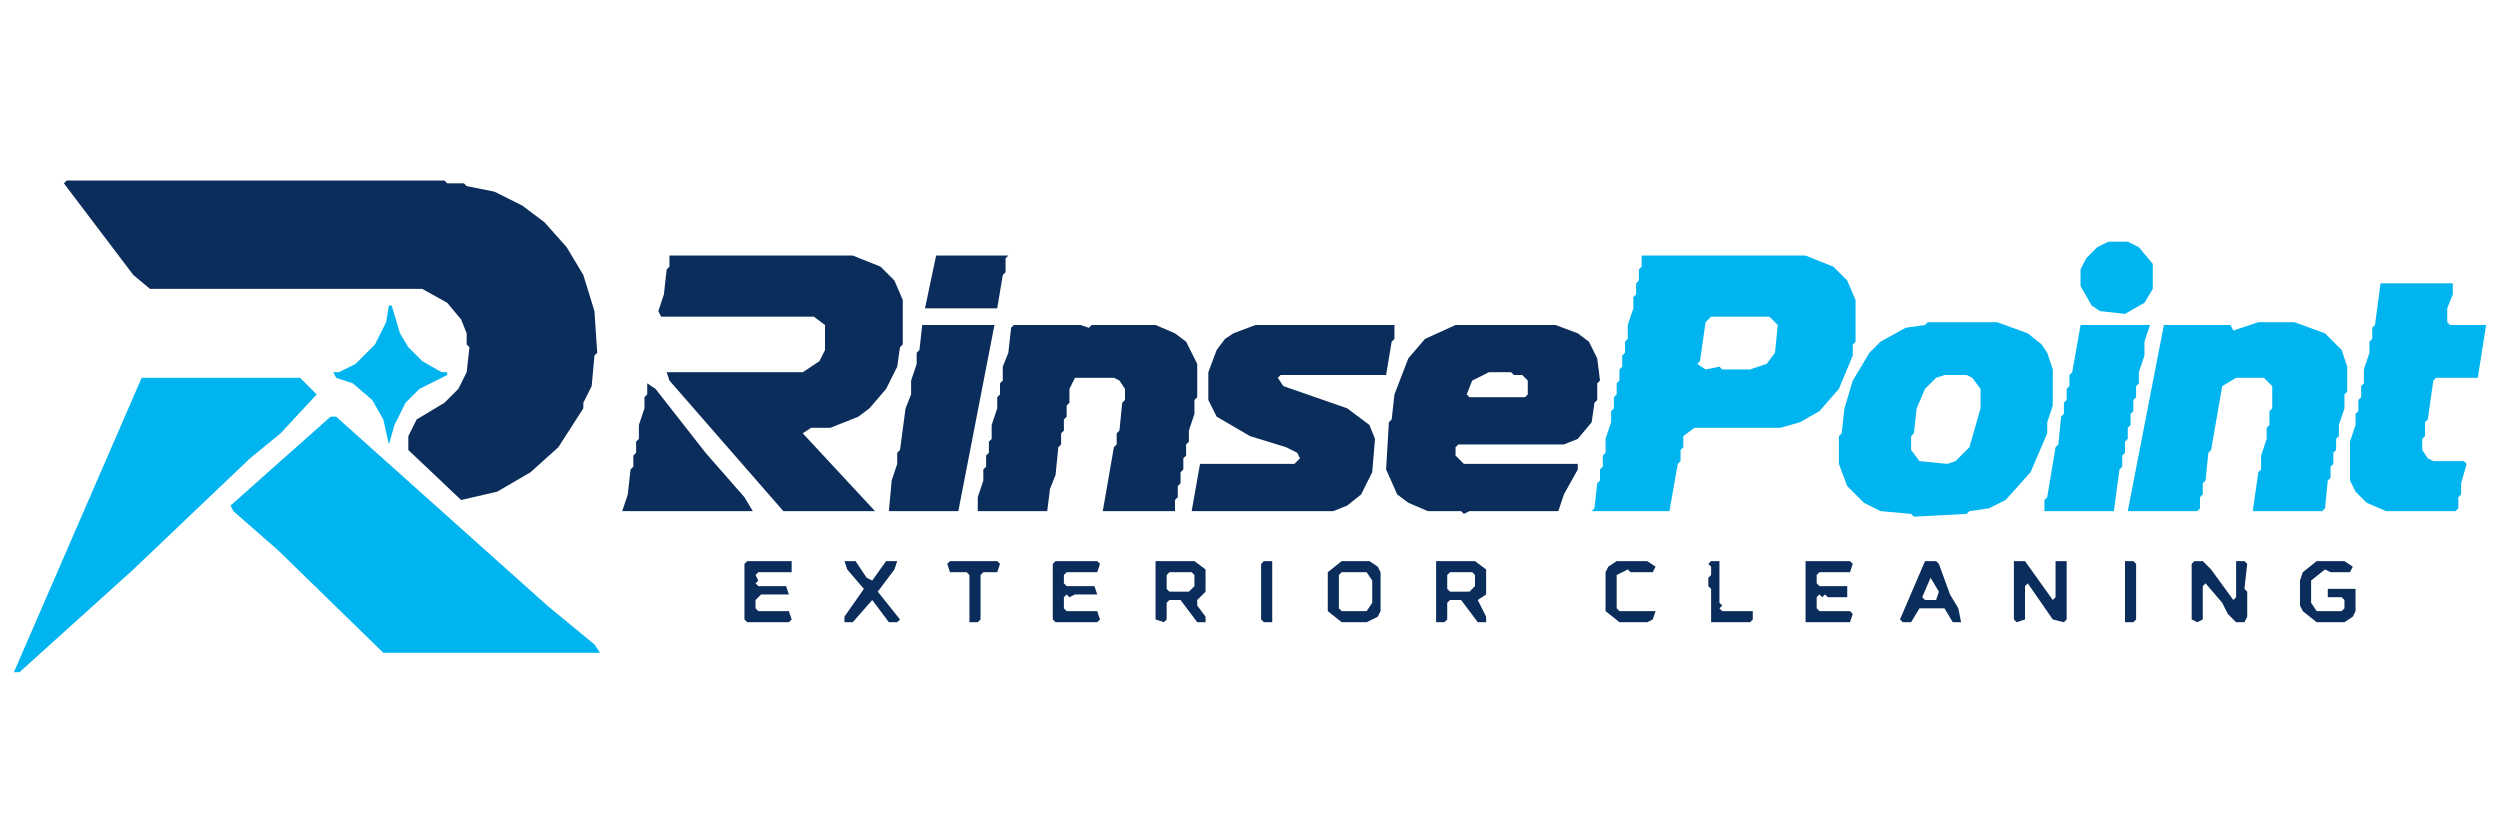
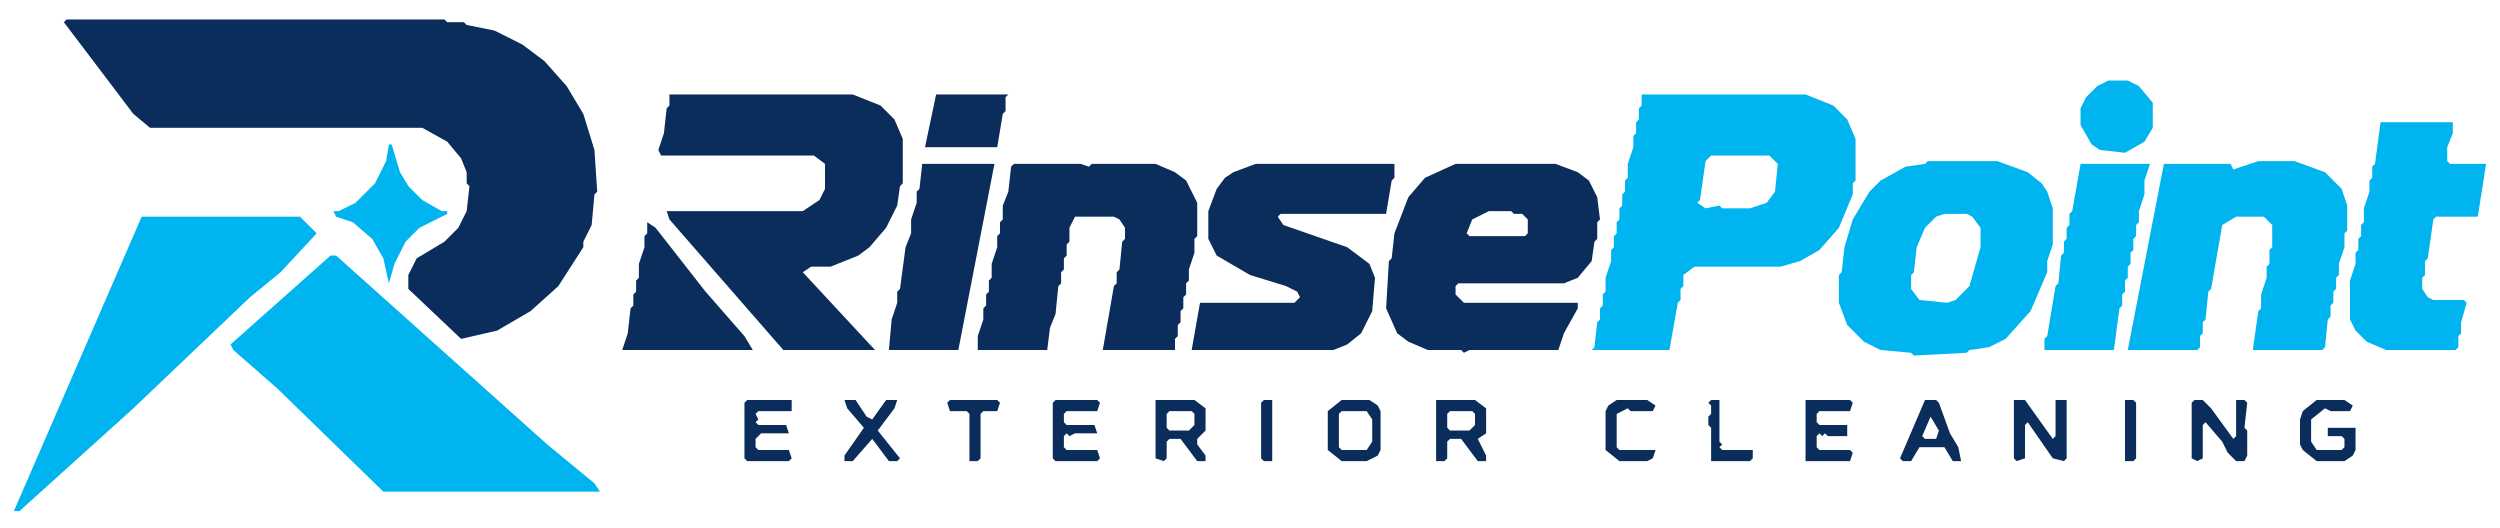
- <svg xmlns="http://www.w3.org/2000/svg" viewBox="0 0 900 300" role="img" aria-label="RinsePoint Exterior Cleaning">
+ <svg xmlns="http://www.w3.org/2000/svg" viewBox="0 58 900 190" role="img" aria-label="RinsePoint Exterior Cleaning">
  <path fill="#0B2D5B" fill-rule="evenodd" d="M 829 206 L 828 209 L 828 218 L 829 220 L 834 224 L 844 224 L 847 222 L 848 220 L 848 212 L 838 212 L 838 215 L 843 215 L 844 216 L 844 219 L 843 220 L 834 220 L 832 217 L 832 209 L 837 205 L 839 206 L 846 206 L 847 204 L 844 202 L 834 202 Z M 790 202 L 789 203 L 789 223 L 791 224 L 793 223 L 793 211 L 794 210 L 800 217 L 802 221 L 805 224 L 808 224 L 809 222 L 809 213 L 808 212 L 809 203 L 808 202 L 805 202 L 805 215 L 804 216 L 796 205 L 793 202 Z M 765 202 L 765 224 L 768 224 L 769 223 L 769 203 L 768 202 Z M 725 202 L 725 223 L 726 224 L 729 223 L 729 211 L 730 210 L 739 223 L 743 224 L 744 223 L 744 202 L 740 202 L 740 215 L 739 216 L 729 202 Z M 693 202 L 684 223 L 685 224 L 688 224 L 691 219 L 700 219 L 703 224 L 706 224 L 705 219 L 702 214 L 698 203 L 697 202 Z M 695 208 L 698 213 L 697 216 L 693 216 L 692 215 Z M 650 202 L 650 224 L 666 224 L 667 221 L 666 220 L 655 220 L 654 219 L 654 215 L 655 214 L 656 215 L 657 214 L 658 215 L 665 215 L 665 211 L 655 211 L 654 210 L 654 207 L 655 206 L 666 206 L 667 203 L 666 202 Z M 616 202 L 615 203 L 616 204 L 616 207 L 615 208 L 615 211 L 616 212 L 616 224 L 630 224 L 631 223 L 631 220 L 620 220 L 619 219 L 620 218 L 619 217 L 619 202 Z M 579 204 L 578 206 L 578 220 L 583 224 L 593 224 L 595 223 L 596 220 L 583 220 L 582 219 L 582 207 L 586 205 L 587 206 L 595 206 L 596 204 L 593 202 L 582 202 Z M 517 202 L 517 224 L 520 224 L 521 223 L 521 217 L 522 216 L 526 216 L 532 224 L 535 224 L 535 222 L 532 216 L 535 214 L 535 205 L 531 202 Z M 521 207 L 522 206 L 530 206 L 531 207 L 531 211 L 529 213 L 522 213 L 521 212 Z M 478 206 L 478 220 L 483 224 L 492 224 L 496 222 L 497 220 L 497 206 L 496 204 L 493 202 L 483 202 Z M 483 206 L 492 206 L 494 209 L 494 217 L 492 220 L 483 220 L 482 219 L 482 207 Z M 455 202 L 454 203 L 454 223 L 455 224 L 458 224 L 458 202 Z M 416 202 L 416 223 L 419 224 L 420 223 L 420 217 L 421 216 L 425 216 L 431 224 L 434 224 L 434 222 L 431 218 L 431 216 L 434 213 L 434 205 L 430 202 Z M 420 207 L 421 206 L 429 206 L 430 207 L 430 211 L 428 213 L 421 213 L 420 212 Z M 380 202 L 379 203 L 379 223 L 380 224 L 395 224 L 396 223 L 395 220 L 384 220 L 383 219 L 383 215 L 384 214 L 385 215 L 387 214 L 395 214 L 394 211 L 384 211 L 383 210 L 383 207 L 384 206 L 395 206 L 396 203 L 395 202 Z M 342 202 L 341 203 L 342 206 L 348 206 L 349 207 L 349 224 L 352 224 L 353 223 L 353 207 L 354 206 L 359 206 L 360 203 L 359 202 Z M 304 202 L 305 205 L 311 212 L 304 222 L 304 224 L 307 224 L 314 216 L 320 224 L 323 224 L 324 223 L 316 213 L 322 205 L 323 202 L 319 202 L 314 209 L 312 208 L 308 202 Z M 269 202 L 268 203 L 268 223 L 269 224 L 284 224 L 285 223 L 284 220 L 273 220 L 272 219 L 272 216 L 274 214 L 284 214 L 283 211 L 273 211 L 272 210 L 273 209 L 272 207 L 273 206 L 285 206 L 285 202 Z M 233 138 L 233 142 L 232 143 L 232 147 L 230 153 L 230 158 L 229 159 L 229 163 L 228 164 L 228 168 L 227 169 L 226 178 L 224 184 L 271 184 L 268 179 L 254 163 L 236 140 Z M 513 122 L 507 129 L 502 142 L 501 151 L 500 152 L 499 169 L 503 178 L 507 181 L 514 184 L 526 184 L 527 185 L 529 184 L 561 184 L 563 178 L 568 169 L 568 167 L 527 167 L 524 164 L 524 161 L 525 160 L 563 160 L 568 158 L 573 152 L 574 145 L 575 144 L 575 138 L 576 137 L 575 129 L 572 123 L 568 120 L 560 117 L 524 117 Z M 528 142 L 530 137 L 536 134 L 544 134 L 545 135 L 548 135 L 550 137 L 550 142 L 549 143 L 529 143 Z M 444 120 L 441 122 L 438 126 L 435 134 L 435 144 L 438 150 L 450 157 L 463 161 L 467 163 L 468 165 L 466 167 L 432 167 L 429 184 L 480 184 L 485 182 L 490 178 L 494 170 L 495 158 L 493 153 L 485 147 L 462 139 L 460 136 L 461 135 L 499 135 L 501 123 L 502 122 L 502 117 L 452 117 Z M 365 117 L 364 118 L 363 127 L 361 132 L 361 137 L 360 138 L 360 142 L 359 143 L 359 147 L 357 153 L 357 158 L 356 159 L 356 163 L 355 164 L 355 168 L 354 169 L 354 173 L 352 179 L 352 184 L 377 184 L 378 176 L 380 171 L 381 161 L 382 160 L 382 156 L 383 155 L 383 151 L 384 150 L 384 146 L 385 145 L 385 140 L 387 136 L 401 136 L 403 137 L 405 140 L 405 144 L 404 145 L 403 155 L 402 156 L 402 160 L 401 161 L 397 184 L 423 184 L 423 180 L 424 179 L 424 175 L 425 174 L 425 170 L 426 169 L 426 165 L 427 164 L 427 160 L 428 159 L 428 155 L 430 149 L 430 144 L 431 143 L 431 131 L 427 123 L 423 120 L 416 117 L 393 117 L 392 118 L 389 117 Z M 358 117 L 332 117 L 331 126 L 330 127 L 330 131 L 328 137 L 328 142 L 326 147 L 324 162 L 323 163 L 323 167 L 321 173 L 320 184 L 345 184 Z M 337 92 L 333 111 L 359 111 L 361 99 L 362 98 L 362 93 L 363 92 Z M 241 92 L 241 96 L 240 97 L 239 106 L 237 112 L 238 114 L 293 114 L 297 117 L 297 126 L 295 130 L 289 134 L 240 134 L 241 137 L 282 184 L 315 184 L 289 156 L 292 154 L 299 154 L 309 150 L 313 147 L 319 140 L 323 132 L 324 125 L 325 124 L 325 108 L 322 101 L 317 96 L 307 92 Z M 23 66 L 48 99 L 54 104 L 152 104 L 161 109 L 166 115 L 168 120 L 168 124 L 169 125 L 168 134 L 165 140 L 160 145 L 150 151 L 147 157 L 147 162 L 166 180 L 179 177 L 191 170 L 201 161 L 210 147 L 210 145 L 213 139 L 214 128 L 215 127 L 214 112 L 210 99 L 204 89 L 196 80 L 188 74 L 178 69 L 168 67 L 167 66 L 161 66 L 160 65 L 24 65 Z" />
  <path fill="#00B4F0" fill-rule="evenodd" d="M 83 182 L 84 184 L 100 198 L 138 235 L 216 235 L 214 232 L 197 218 L 121 150 L 119 150 Z M 114 142 L 108 136 L 51 136 L 5 242 L 7 242 L 48 205 L 90 165 L 101 156 Z M 774 117 L 749 117 L 746 134 L 745 135 L 745 139 L 744 140 L 744 144 L 743 145 L 743 149 L 742 150 L 741 160 L 740 161 L 737 179 L 736 180 L 736 184 L 761 184 L 763 169 L 764 168 L 764 164 L 765 163 L 765 159 L 766 158 L 766 154 L 767 153 L 767 149 L 768 148 L 768 144 L 769 143 L 769 139 L 770 138 L 770 134 L 772 128 L 772 123 Z M 843 126 L 837 120 L 826 116 L 813 116 L 804 119 L 803 117 L 779 117 L 766 184 L 791 184 L 792 183 L 792 179 L 793 178 L 793 174 L 794 173 L 795 163 L 796 162 L 800 139 L 805 136 L 815 136 L 818 139 L 818 147 L 817 148 L 817 153 L 816 154 L 816 158 L 814 164 L 814 169 L 813 170 L 811 184 L 836 184 L 837 183 L 838 173 L 839 172 L 839 168 L 840 167 L 840 163 L 841 162 L 841 158 L 842 157 L 842 153 L 844 147 L 844 142 L 845 141 L 845 132 Z M 686 118 L 677 123 L 673 127 L 667 137 L 664 147 L 663 156 L 662 157 L 662 167 L 665 175 L 671 181 L 677 184 L 688 185 L 689 186 L 708 185 L 709 184 L 716 183 L 722 180 L 731 170 L 737 156 L 737 152 L 739 146 L 739 133 L 737 127 L 735 124 L 730 120 L 719 116 L 694 116 L 693 117 Z M 708 135 L 710 136 L 713 140 L 713 147 L 709 161 L 704 166 L 701 167 L 691 166 L 688 162 L 688 157 L 689 156 L 690 147 L 693 140 L 697 136 L 700 135 Z M 141 110 L 140 110 L 139 116 L 135 124 L 128 131 L 122 134 L 120 134 L 121 136 L 127 138 L 134 144 L 138 151 L 140 160 L 142 153 L 146 145 L 151 140 L 161 135 L 161 134 L 159 134 L 152 130 L 147 125 L 144 120 Z M 857 102 L 855 117 L 854 118 L 854 122 L 853 123 L 853 127 L 851 133 L 851 138 L 850 139 L 850 143 L 849 144 L 849 148 L 848 149 L 848 153 L 846 159 L 846 173 L 848 177 L 852 181 L 859 184 L 884 184 L 885 183 L 885 179 L 886 178 L 886 174 L 888 167 L 887 166 L 876 166 L 874 165 L 872 162 L 872 158 L 873 157 L 873 152 L 874 151 L 876 137 L 877 136 L 892 136 L 895 117 L 882 117 L 881 116 L 881 111 L 883 106 L 883 102 Z M 665 101 L 660 96 L 650 92 L 591 92 L 591 96 L 590 97 L 590 101 L 589 102 L 589 106 L 588 107 L 588 111 L 586 117 L 586 122 L 585 123 L 585 127 L 584 128 L 584 132 L 583 133 L 583 137 L 582 138 L 582 142 L 581 143 L 581 147 L 580 148 L 580 152 L 578 158 L 578 163 L 577 164 L 577 168 L 576 169 L 576 173 L 575 174 L 574 183 L 573 184 L 601 184 L 604 167 L 605 166 L 605 162 L 606 161 L 606 157 L 610 154 L 641 154 L 648 152 L 655 148 L 662 140 L 667 128 L 667 124 L 668 123 L 668 108 Z M 614 116 L 616 114 L 637 114 L 640 117 L 639 127 L 636 131 L 630 133 L 620 133 L 619 132 L 614 133 L 611 131 L 612 130 Z M 759 87 L 755 89 L 751 93 L 749 97 L 749 103 L 753 110 L 756 112 L 765 113 L 772 109 L 775 104 L 775 95 L 770 89 L 766 87 Z" />
</svg>
